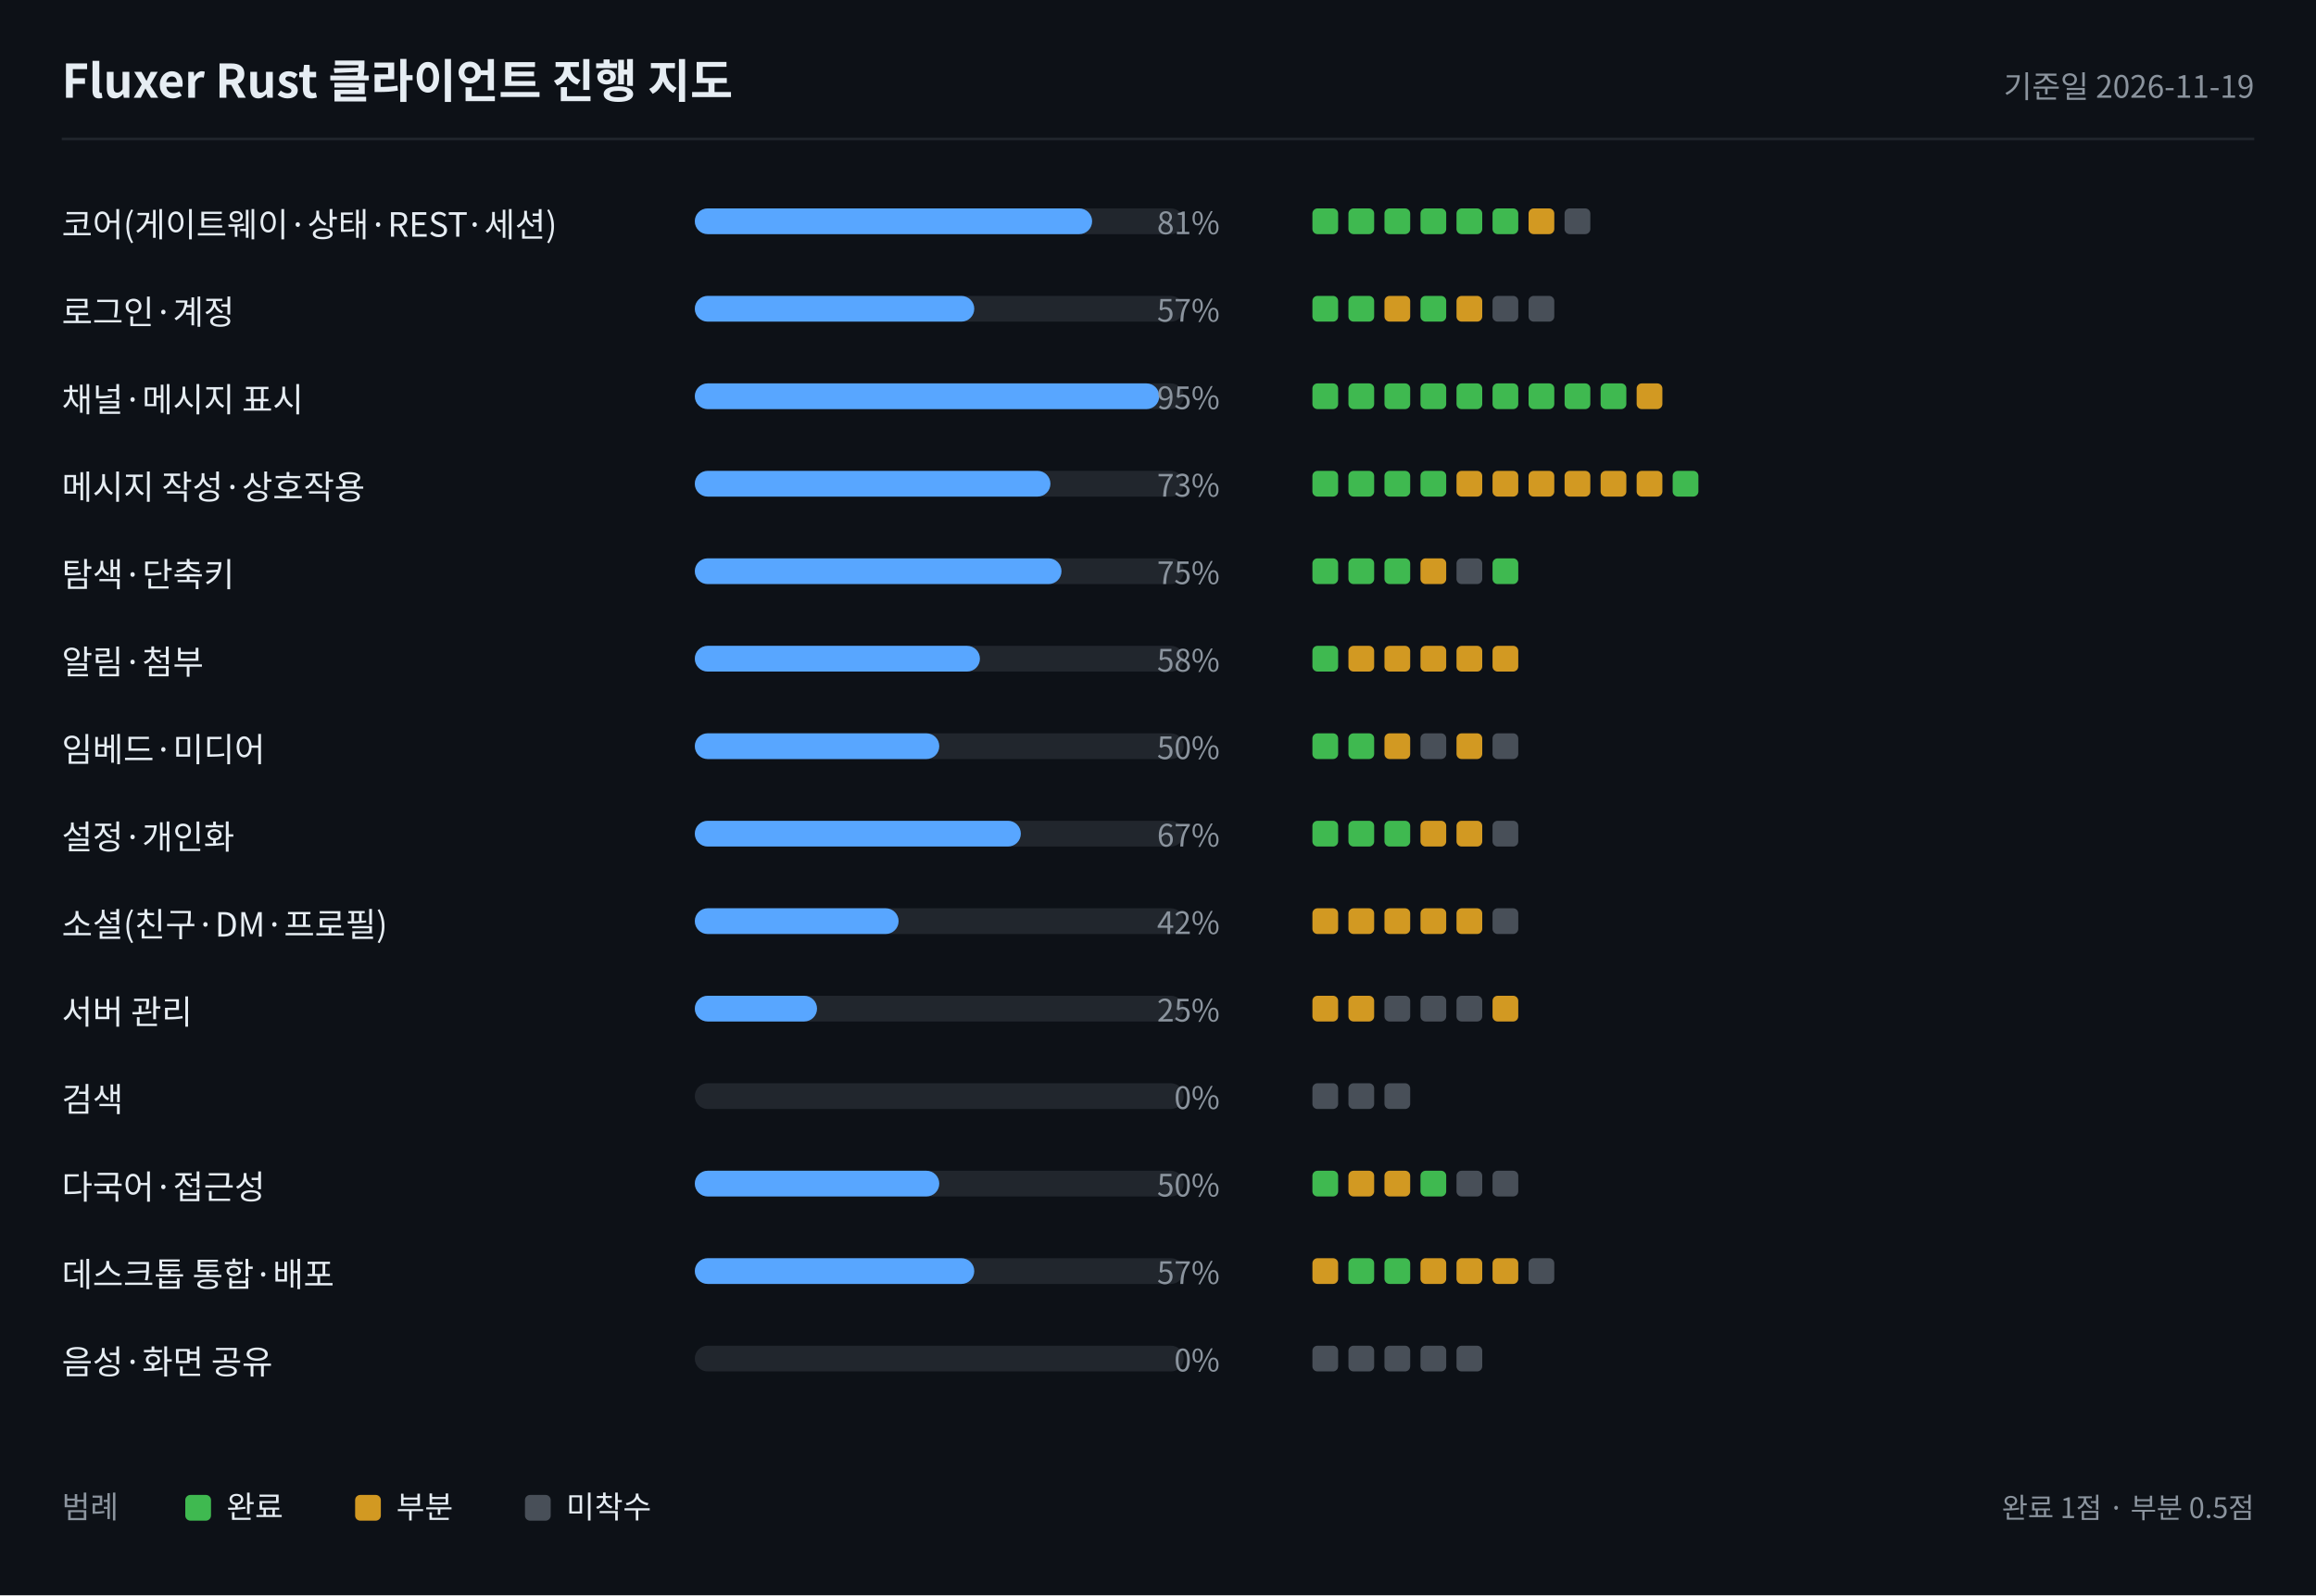
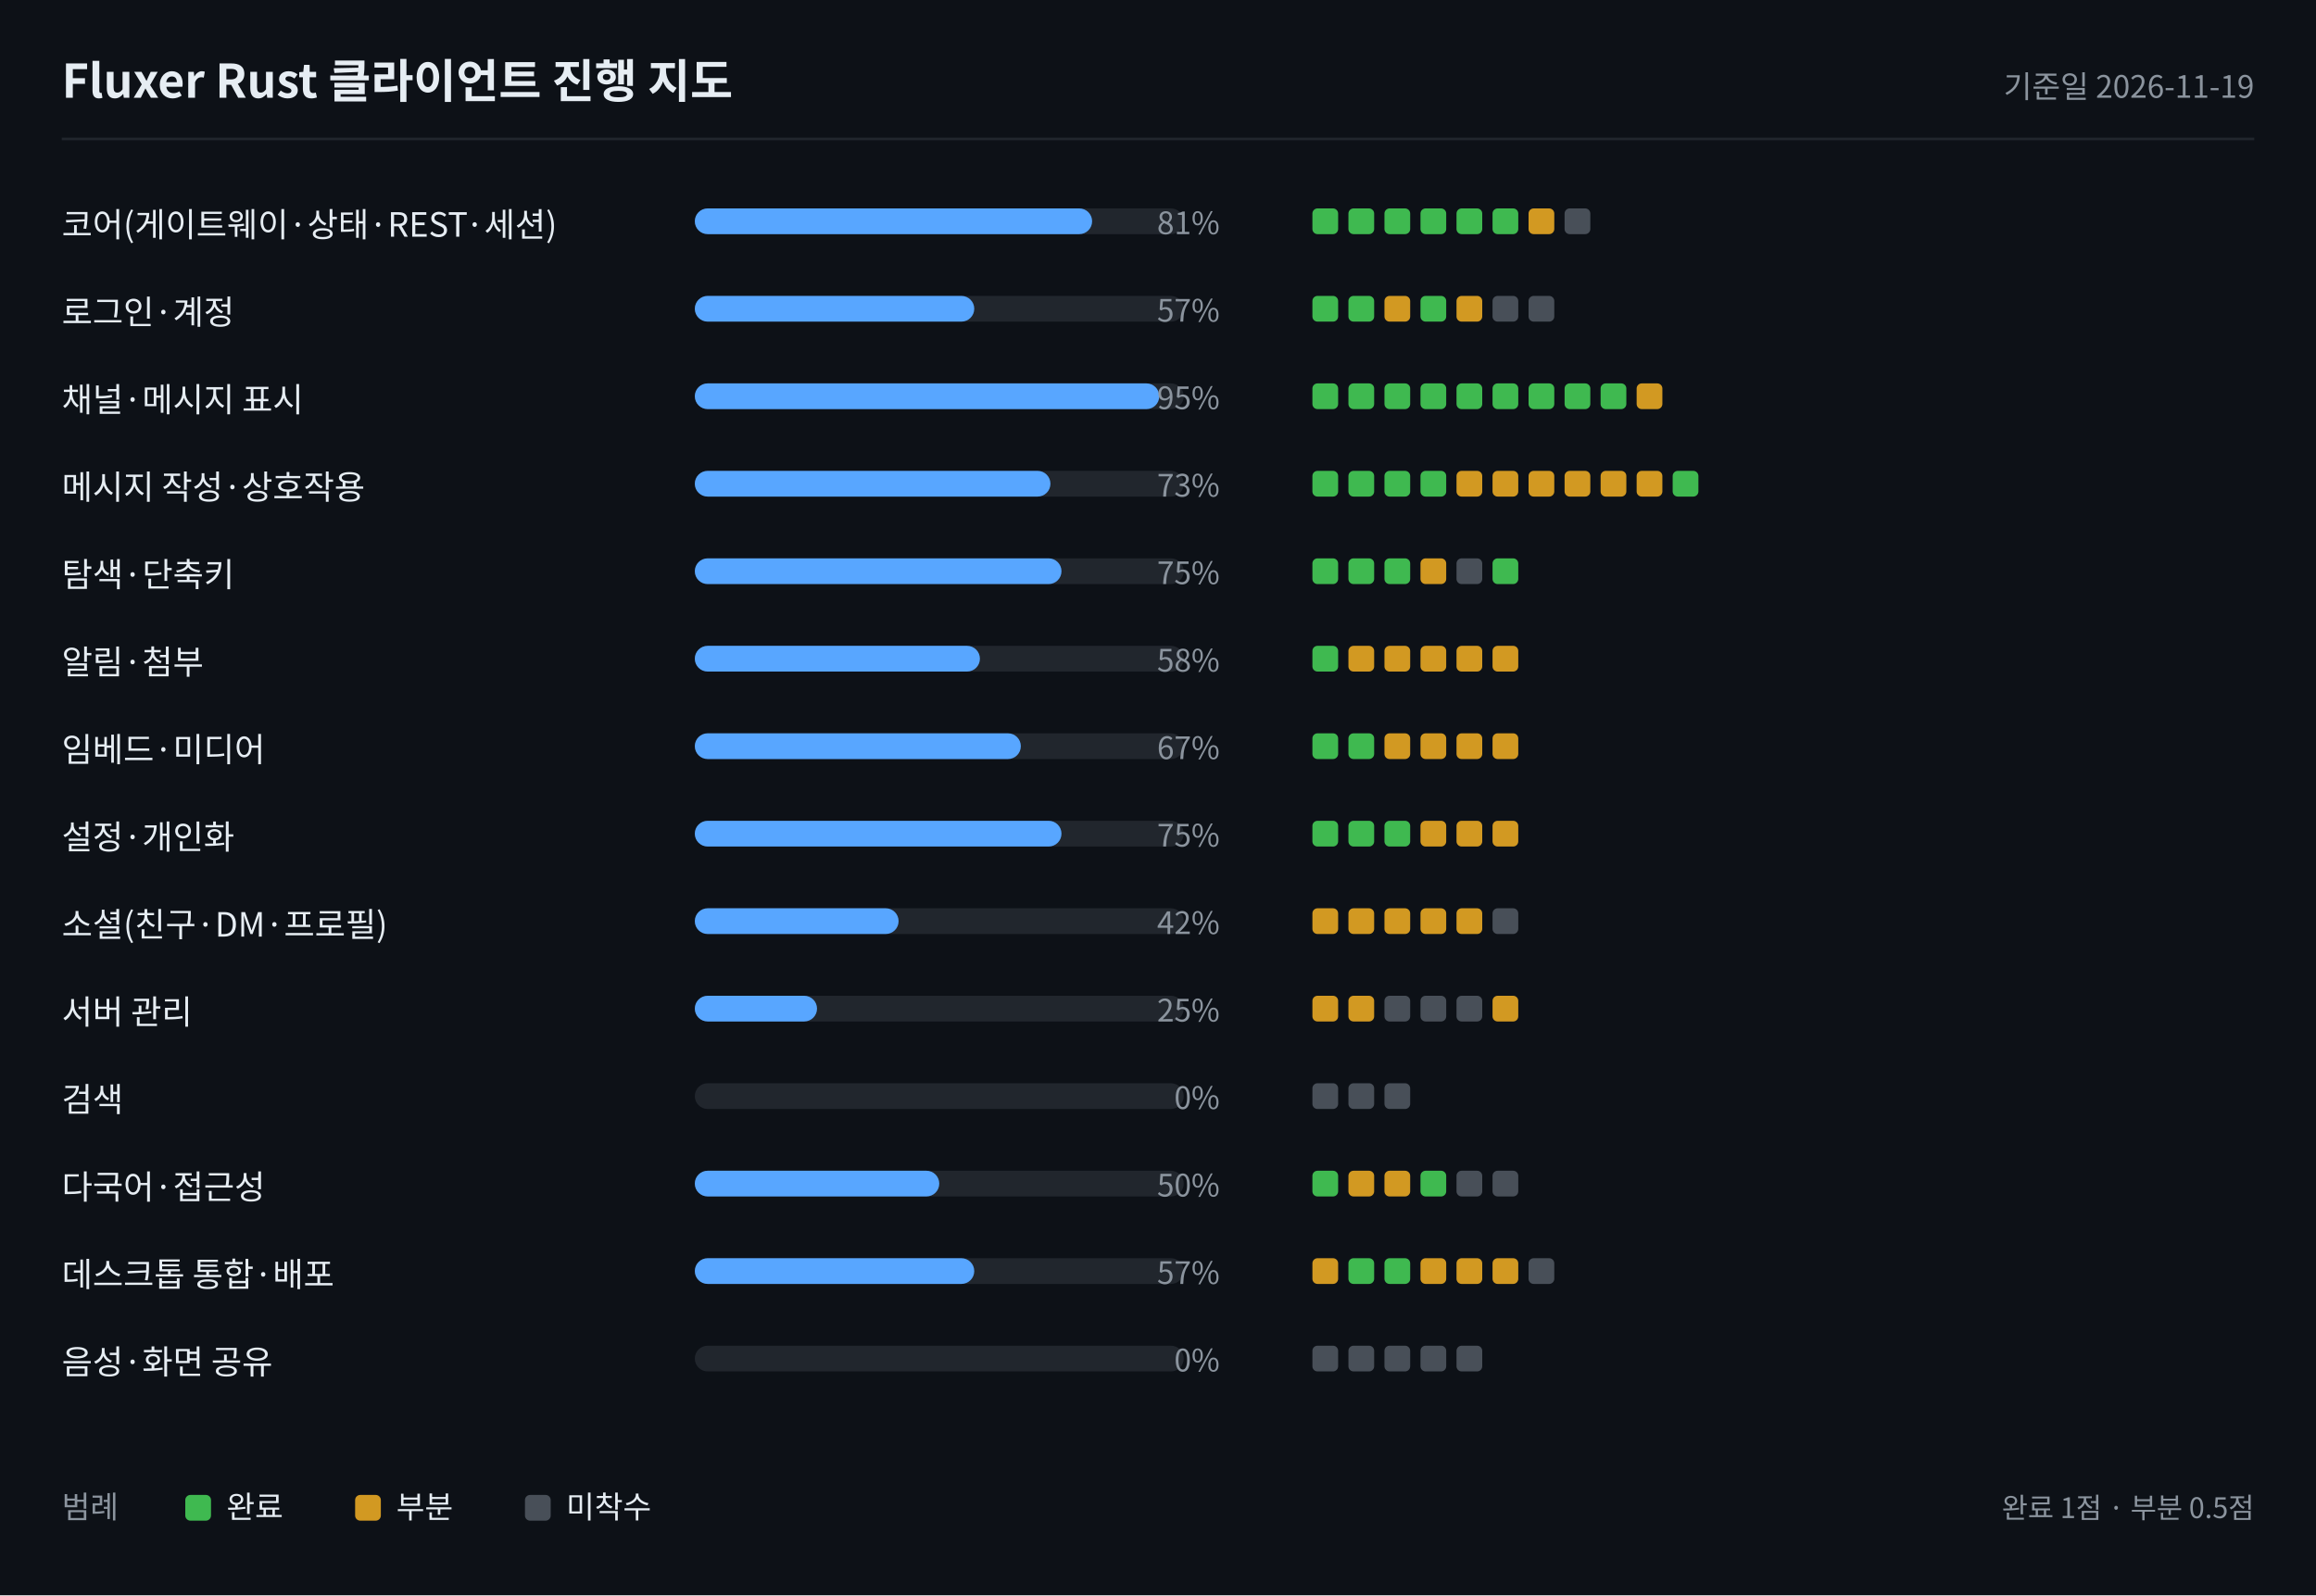
<svg xmlns="http://www.w3.org/2000/svg" width="900" height="620" viewBox="0 0 900 620" role="img" aria-label="Fluxer Rust 클라이언트 진행 지도">
  <rect width="900" height="620" fill="#0d1117" />
  <text x="24" y="38" fill="#e6edf3" font-family="Segoe UI, Malgun Gothic, Apple SD Gothic Neo, Noto Sans KR, Noto Sans CJK KR, sans-serif" font-size="18" font-weight="600">Fluxer Rust 클라이언트 진행 지도</text>
  <text x="876" y="38" fill="#8b949e" font-family="Segoe UI, Malgun Gothic, Apple SD Gothic Neo, Noto Sans KR, Noto Sans CJK KR, sans-serif" font-size="12" text-anchor="end">기준일 2026-11-19</text>
  <line x1="24" y1="54" x2="876" y2="54" stroke="#21262d" stroke-width="1" />
  <text x="24" y="92.0" fill="#e6edf3" font-family="Segoe UI, Malgun Gothic, Apple SD Gothic Neo, Noto Sans KR, Noto Sans CJK KR, sans-serif" font-size="13">코어(게이트웨이·상태·REST·세션)</text>
  <rect x="270" y="81.0" width="190" height="10" rx="5" fill="#21262d" />
  <rect x="270" y="81.0" width="154.4" height="10" rx="5" fill="#58a6ff" />
  <text x="474" y="91.0" fill="#8b949e" font-family="Segoe UI, Malgun Gothic, Apple SD Gothic Neo, Noto Sans KR, Noto Sans CJK KR, sans-serif" font-size="12" text-anchor="end">81%</text>
  <g>
    <rect x="510" y="81.0" width="10" height="10" rx="2" fill="#3fb950" />
  </g>
  <g>
    <rect x="524" y="81.0" width="10" height="10" rx="2" fill="#3fb950" />
  </g>
  <g>
    <rect x="538" y="81.0" width="10" height="10" rx="2" fill="#3fb950" />
  </g>
  <g>
    <rect x="552" y="81.0" width="10" height="10" rx="2" fill="#3fb950" />
  </g>
  <g>
    <rect x="566" y="81.0" width="10" height="10" rx="2" fill="#3fb950" />
  </g>
  <g>
    <rect x="580" y="81.0" width="10" height="10" rx="2" fill="#3fb950" />
  </g>
  <g>
    <rect x="594" y="81.0" width="10" height="10" rx="2" fill="#d29922" />
  </g>
  <g>
    <rect x="608" y="81.0" width="10" height="10" rx="2" fill="#484f58" />
  </g>
  <text x="24" y="126.0" fill="#e6edf3" font-family="Segoe UI, Malgun Gothic, Apple SD Gothic Neo, Noto Sans KR, Noto Sans CJK KR, sans-serif" font-size="13">로그인·계정</text>
  <rect x="270" y="115.0" width="190" height="10" rx="5" fill="#21262d" />
  <rect x="270" y="115.0" width="108.6" height="10" rx="5" fill="#58a6ff" />
  <text x="474" y="125.0" fill="#8b949e" font-family="Segoe UI, Malgun Gothic, Apple SD Gothic Neo, Noto Sans KR, Noto Sans CJK KR, sans-serif" font-size="12" text-anchor="end">57%</text>
  <g>
    <rect x="510" y="115.0" width="10" height="10" rx="2" fill="#3fb950" />
  </g>
  <g>
    <rect x="524" y="115.0" width="10" height="10" rx="2" fill="#3fb950" />
  </g>
  <g>
    <rect x="538" y="115.0" width="10" height="10" rx="2" fill="#d29922" />
  </g>
  <g>
    <rect x="552" y="115.0" width="10" height="10" rx="2" fill="#3fb950" />
  </g>
  <g>
    <rect x="566" y="115.0" width="10" height="10" rx="2" fill="#d29922" />
  </g>
  <g>
    <rect x="580" y="115.0" width="10" height="10" rx="2" fill="#484f58" />
  </g>
  <g>
    <rect x="594" y="115.0" width="10" height="10" rx="2" fill="#484f58" />
  </g>
  <text x="24" y="160.0" fill="#e6edf3" font-family="Segoe UI, Malgun Gothic, Apple SD Gothic Neo, Noto Sans KR, Noto Sans CJK KR, sans-serif" font-size="13">채널·메시지 표시</text>
  <rect x="270" y="149.0" width="190" height="10" rx="5" fill="#21262d" />
  <rect x="270" y="149.0" width="180.5" height="10" rx="5" fill="#58a6ff" />
  <text x="474" y="159.0" fill="#8b949e" font-family="Segoe UI, Malgun Gothic, Apple SD Gothic Neo, Noto Sans KR, Noto Sans CJK KR, sans-serif" font-size="12" text-anchor="end">95%</text>
  <g>
    <rect x="510" y="149.0" width="10" height="10" rx="2" fill="#3fb950" />
  </g>
  <g>
    <rect x="524" y="149.0" width="10" height="10" rx="2" fill="#3fb950" />
  </g>
  <g>
    <rect x="538" y="149.0" width="10" height="10" rx="2" fill="#3fb950" />
  </g>
  <g>
    <rect x="552" y="149.0" width="10" height="10" rx="2" fill="#3fb950" />
  </g>
  <g>
    <rect x="566" y="149.0" width="10" height="10" rx="2" fill="#3fb950" />
  </g>
  <g>
    <rect x="580" y="149.0" width="10" height="10" rx="2" fill="#3fb950" />
  </g>
  <g>
    <rect x="594" y="149.0" width="10" height="10" rx="2" fill="#3fb950" />
  </g>
  <g>
    <rect x="608" y="149.0" width="10" height="10" rx="2" fill="#3fb950" />
  </g>
  <g>
    <rect x="622" y="149.0" width="10" height="10" rx="2" fill="#3fb950" />
  </g>
  <g>
    <rect x="636" y="149.0" width="10" height="10" rx="2" fill="#d29922" />
  </g>
  <text x="24" y="194.0" fill="#e6edf3" font-family="Segoe UI, Malgun Gothic, Apple SD Gothic Neo, Noto Sans KR, Noto Sans CJK KR, sans-serif" font-size="13">메시지 작성·상호작용</text>
  <rect x="270" y="183.0" width="190" height="10" rx="5" fill="#21262d" />
  <rect x="270" y="183.0" width="138.2" height="10" rx="5" fill="#58a6ff" />
  <text x="474" y="193.0" fill="#8b949e" font-family="Segoe UI, Malgun Gothic, Apple SD Gothic Neo, Noto Sans KR, Noto Sans CJK KR, sans-serif" font-size="12" text-anchor="end">73%</text>
  <g>
    <rect x="510" y="183.0" width="10" height="10" rx="2" fill="#3fb950" />
  </g>
  <g>
    <rect x="524" y="183.0" width="10" height="10" rx="2" fill="#3fb950" />
  </g>
  <g>
    <rect x="538" y="183.0" width="10" height="10" rx="2" fill="#3fb950" />
  </g>
  <g>
    <rect x="552" y="183.0" width="10" height="10" rx="2" fill="#3fb950" />
  </g>
  <g>
    <rect x="566" y="183.0" width="10" height="10" rx="2" fill="#d29922" />
  </g>
  <g>
    <rect x="580" y="183.0" width="10" height="10" rx="2" fill="#d29922" />
  </g>
  <g>
    <rect x="594" y="183.0" width="10" height="10" rx="2" fill="#d29922" />
  </g>
  <g>
    <rect x="608" y="183.0" width="10" height="10" rx="2" fill="#d29922" />
  </g>
  <g>
    <rect x="622" y="183.0" width="10" height="10" rx="2" fill="#d29922" />
  </g>
  <g>
    <rect x="636" y="183.0" width="10" height="10" rx="2" fill="#d29922" />
  </g>
  <g>
    <rect x="650" y="183.0" width="10" height="10" rx="2" fill="#3fb950" />
  </g>
  <text x="24" y="228.0" fill="#e6edf3" font-family="Segoe UI, Malgun Gothic, Apple SD Gothic Neo, Noto Sans KR, Noto Sans CJK KR, sans-serif" font-size="13">탐색·단축키</text>
  <rect x="270" y="217.0" width="190" height="10" rx="5" fill="#21262d" />
  <rect x="270" y="217.0" width="142.5" height="10" rx="5" fill="#58a6ff" />
  <text x="474" y="227.0" fill="#8b949e" font-family="Segoe UI, Malgun Gothic, Apple SD Gothic Neo, Noto Sans KR, Noto Sans CJK KR, sans-serif" font-size="12" text-anchor="end">75%</text>
  <g>
    <rect x="510" y="217.0" width="10" height="10" rx="2" fill="#3fb950" />
  </g>
  <g>
    <rect x="524" y="217.0" width="10" height="10" rx="2" fill="#3fb950" />
  </g>
  <g>
    <rect x="538" y="217.0" width="10" height="10" rx="2" fill="#3fb950" />
  </g>
  <g>
    <rect x="552" y="217.0" width="10" height="10" rx="2" fill="#d29922" />
  </g>
  <g>
    <rect x="566" y="217.0" width="10" height="10" rx="2" fill="#484f58" />
  </g>
  <g>
    <rect x="580" y="217.0" width="10" height="10" rx="2" fill="#3fb950" />
  </g>
  <text x="24" y="262.0" fill="#e6edf3" font-family="Segoe UI, Malgun Gothic, Apple SD Gothic Neo, Noto Sans KR, Noto Sans CJK KR, sans-serif" font-size="13">알림·첨부</text>
  <rect x="270" y="251.0" width="190" height="10" rx="5" fill="#21262d" />
  <rect x="270" y="251.0" width="110.8" height="10" rx="5" fill="#58a6ff" />
  <text x="474" y="261.0" fill="#8b949e" font-family="Segoe UI, Malgun Gothic, Apple SD Gothic Neo, Noto Sans KR, Noto Sans CJK KR, sans-serif" font-size="12" text-anchor="end">58%</text>
  <g>
    <rect x="510" y="251.0" width="10" height="10" rx="2" fill="#3fb950" />
  </g>
  <g>
    <rect x="524" y="251.0" width="10" height="10" rx="2" fill="#d29922" />
  </g>
  <g>
    <rect x="538" y="251.0" width="10" height="10" rx="2" fill="#d29922" />
  </g>
  <g>
    <rect x="552" y="251.0" width="10" height="10" rx="2" fill="#d29922" />
  </g>
  <g>
    <rect x="566" y="251.0" width="10" height="10" rx="2" fill="#d29922" />
  </g>
  <g>
    <rect x="580" y="251.0" width="10" height="10" rx="2" fill="#d29922" />
  </g>
  <text x="24" y="296.0" fill="#e6edf3" font-family="Segoe UI, Malgun Gothic, Apple SD Gothic Neo, Noto Sans KR, Noto Sans CJK KR, sans-serif" font-size="13">임베드·미디어</text>
  <rect x="270" y="285.0" width="190" height="10" rx="5" fill="#21262d" />
-   <rect x="270" y="285.0" width="95.0" height="10" rx="5" fill="#58a6ff" />
-   <text x="474" y="295.0" fill="#8b949e" font-family="Segoe UI, Malgun Gothic, Apple SD Gothic Neo, Noto Sans KR, Noto Sans CJK KR, sans-serif" font-size="12" text-anchor="end">50%</text>
+   <rect x="270" y="285.0" width="126.7" height="10" rx="5" fill="#58a6ff" />
+   <text x="474" y="295.0" fill="#8b949e" font-family="Segoe UI, Malgun Gothic, Apple SD Gothic Neo, Noto Sans KR, Noto Sans CJK KR, sans-serif" font-size="12" text-anchor="end">67%</text>
  <g>
    <rect x="510" y="285.0" width="10" height="10" rx="2" fill="#3fb950" />
  </g>
  <g>
    <rect x="524" y="285.0" width="10" height="10" rx="2" fill="#3fb950" />
  </g>
  <g>
    <rect x="538" y="285.0" width="10" height="10" rx="2" fill="#d29922" />
  </g>
  <g>
-     <rect x="552" y="285.0" width="10" height="10" rx="2" fill="#484f58" />
+     <rect x="552" y="285.0" width="10" height="10" rx="2" fill="#d29922" />
  </g>
  <g>
    <rect x="566" y="285.0" width="10" height="10" rx="2" fill="#d29922" />
  </g>
  <g>
-     <rect x="580" y="285.0" width="10" height="10" rx="2" fill="#484f58" />
+     <rect x="580" y="285.0" width="10" height="10" rx="2" fill="#d29922" />
  </g>
  <text x="24" y="330.0" fill="#e6edf3" font-family="Segoe UI, Malgun Gothic, Apple SD Gothic Neo, Noto Sans KR, Noto Sans CJK KR, sans-serif" font-size="13">설정·개인화</text>
  <rect x="270" y="319.0" width="190" height="10" rx="5" fill="#21262d" />
-   <rect x="270" y="319.0" width="126.7" height="10" rx="5" fill="#58a6ff" />
-   <text x="474" y="329.0" fill="#8b949e" font-family="Segoe UI, Malgun Gothic, Apple SD Gothic Neo, Noto Sans KR, Noto Sans CJK KR, sans-serif" font-size="12" text-anchor="end">67%</text>
+   <rect x="270" y="319.0" width="142.5" height="10" rx="5" fill="#58a6ff" />
+   <text x="474" y="329.0" fill="#8b949e" font-family="Segoe UI, Malgun Gothic, Apple SD Gothic Neo, Noto Sans KR, Noto Sans CJK KR, sans-serif" font-size="12" text-anchor="end">75%</text>
  <g>
    <rect x="510" y="319.0" width="10" height="10" rx="2" fill="#3fb950" />
  </g>
  <g>
    <rect x="524" y="319.0" width="10" height="10" rx="2" fill="#3fb950" />
  </g>
  <g>
    <rect x="538" y="319.0" width="10" height="10" rx="2" fill="#3fb950" />
  </g>
  <g>
    <rect x="552" y="319.0" width="10" height="10" rx="2" fill="#d29922" />
  </g>
  <g>
    <rect x="566" y="319.0" width="10" height="10" rx="2" fill="#d29922" />
  </g>
  <g>
-     <rect x="580" y="319.0" width="10" height="10" rx="2" fill="#484f58" />
+     <rect x="580" y="319.0" width="10" height="10" rx="2" fill="#d29922" />
  </g>
  <text x="24" y="364.0" fill="#e6edf3" font-family="Segoe UI, Malgun Gothic, Apple SD Gothic Neo, Noto Sans KR, Noto Sans CJK KR, sans-serif" font-size="13">소셜(친구·DM·프로필)</text>
  <rect x="270" y="353.0" width="190" height="10" rx="5" fill="#21262d" />
  <rect x="270" y="353.0" width="79.2" height="10" rx="5" fill="#58a6ff" />
  <text x="474" y="363.0" fill="#8b949e" font-family="Segoe UI, Malgun Gothic, Apple SD Gothic Neo, Noto Sans KR, Noto Sans CJK KR, sans-serif" font-size="12" text-anchor="end">42%</text>
  <g>
    <rect x="510" y="353.0" width="10" height="10" rx="2" fill="#d29922" />
  </g>
  <g>
    <rect x="524" y="353.0" width="10" height="10" rx="2" fill="#d29922" />
  </g>
  <g>
    <rect x="538" y="353.0" width="10" height="10" rx="2" fill="#d29922" />
  </g>
  <g>
    <rect x="552" y="353.0" width="10" height="10" rx="2" fill="#d29922" />
  </g>
  <g>
    <rect x="566" y="353.0" width="10" height="10" rx="2" fill="#d29922" />
  </g>
  <g>
    <rect x="580" y="353.0" width="10" height="10" rx="2" fill="#484f58" />
  </g>
  <text x="24" y="398.0" fill="#e6edf3" font-family="Segoe UI, Malgun Gothic, Apple SD Gothic Neo, Noto Sans KR, Noto Sans CJK KR, sans-serif" font-size="13">서버 관리</text>
  <rect x="270" y="387.0" width="190" height="10" rx="5" fill="#21262d" />
  <rect x="270" y="387.0" width="47.5" height="10" rx="5" fill="#58a6ff" />
  <text x="474" y="397.0" fill="#8b949e" font-family="Segoe UI, Malgun Gothic, Apple SD Gothic Neo, Noto Sans KR, Noto Sans CJK KR, sans-serif" font-size="12" text-anchor="end">25%</text>
  <g>
    <rect x="510" y="387.0" width="10" height="10" rx="2" fill="#d29922" />
  </g>
  <g>
    <rect x="524" y="387.0" width="10" height="10" rx="2" fill="#d29922" />
  </g>
  <g>
    <rect x="538" y="387.0" width="10" height="10" rx="2" fill="#484f58" />
  </g>
  <g>
    <rect x="552" y="387.0" width="10" height="10" rx="2" fill="#484f58" />
  </g>
  <g>
    <rect x="566" y="387.0" width="10" height="10" rx="2" fill="#484f58" />
  </g>
  <g>
    <rect x="580" y="387.0" width="10" height="10" rx="2" fill="#d29922" />
  </g>
  <text x="24" y="432.0" fill="#e6edf3" font-family="Segoe UI, Malgun Gothic, Apple SD Gothic Neo, Noto Sans KR, Noto Sans CJK KR, sans-serif" font-size="13">검색</text>
  <rect x="270" y="421.0" width="190" height="10" rx="5" fill="#21262d" />
  <text x="474" y="431.0" fill="#8b949e" font-family="Segoe UI, Malgun Gothic, Apple SD Gothic Neo, Noto Sans KR, Noto Sans CJK KR, sans-serif" font-size="12" text-anchor="end">0%</text>
  <g>
    <rect x="510" y="421.0" width="10" height="10" rx="2" fill="#484f58" />
  </g>
  <g>
    <rect x="524" y="421.0" width="10" height="10" rx="2" fill="#484f58" />
  </g>
  <g>
    <rect x="538" y="421.0" width="10" height="10" rx="2" fill="#484f58" />
  </g>
  <text x="24" y="466.0" fill="#e6edf3" font-family="Segoe UI, Malgun Gothic, Apple SD Gothic Neo, Noto Sans KR, Noto Sans CJK KR, sans-serif" font-size="13">다국어·접근성</text>
  <rect x="270" y="455.0" width="190" height="10" rx="5" fill="#21262d" />
  <rect x="270" y="455.0" width="95.0" height="10" rx="5" fill="#58a6ff" />
  <text x="474" y="465.0" fill="#8b949e" font-family="Segoe UI, Malgun Gothic, Apple SD Gothic Neo, Noto Sans KR, Noto Sans CJK KR, sans-serif" font-size="12" text-anchor="end">50%</text>
  <g>
    <rect x="510" y="455.0" width="10" height="10" rx="2" fill="#3fb950" />
  </g>
  <g>
    <rect x="524" y="455.0" width="10" height="10" rx="2" fill="#d29922" />
  </g>
  <g>
    <rect x="538" y="455.0" width="10" height="10" rx="2" fill="#d29922" />
  </g>
  <g>
    <rect x="552" y="455.0" width="10" height="10" rx="2" fill="#3fb950" />
  </g>
  <g>
    <rect x="566" y="455.0" width="10" height="10" rx="2" fill="#484f58" />
  </g>
  <g>
    <rect x="580" y="455.0" width="10" height="10" rx="2" fill="#484f58" />
  </g>
  <text x="24" y="500.0" fill="#e6edf3" font-family="Segoe UI, Malgun Gothic, Apple SD Gothic Neo, Noto Sans KR, Noto Sans CJK KR, sans-serif" font-size="13">데스크톱 통합·배포</text>
  <rect x="270" y="489.0" width="190" height="10" rx="5" fill="#21262d" />
  <rect x="270" y="489.0" width="108.6" height="10" rx="5" fill="#58a6ff" />
  <text x="474" y="499.0" fill="#8b949e" font-family="Segoe UI, Malgun Gothic, Apple SD Gothic Neo, Noto Sans KR, Noto Sans CJK KR, sans-serif" font-size="12" text-anchor="end">57%</text>
  <g>
    <rect x="510" y="489.0" width="10" height="10" rx="2" fill="#d29922" />
  </g>
  <g>
    <rect x="524" y="489.0" width="10" height="10" rx="2" fill="#3fb950" />
  </g>
  <g>
    <rect x="538" y="489.0" width="10" height="10" rx="2" fill="#3fb950" />
  </g>
  <g>
    <rect x="552" y="489.0" width="10" height="10" rx="2" fill="#d29922" />
  </g>
  <g>
    <rect x="566" y="489.0" width="10" height="10" rx="2" fill="#d29922" />
  </g>
  <g>
    <rect x="580" y="489.0" width="10" height="10" rx="2" fill="#d29922" />
  </g>
  <g>
    <rect x="594" y="489.0" width="10" height="10" rx="2" fill="#484f58" />
  </g>
  <text x="24" y="534.0" fill="#e6edf3" font-family="Segoe UI, Malgun Gothic, Apple SD Gothic Neo, Noto Sans KR, Noto Sans CJK KR, sans-serif" font-size="13">음성·화면 공유</text>
  <rect x="270" y="523.0" width="190" height="10" rx="5" fill="#21262d" />
  <text x="474" y="533.0" fill="#8b949e" font-family="Segoe UI, Malgun Gothic, Apple SD Gothic Neo, Noto Sans KR, Noto Sans CJK KR, sans-serif" font-size="12" text-anchor="end">0%</text>
  <g>
    <rect x="510" y="523.0" width="10" height="10" rx="2" fill="#484f58" />
  </g>
  <g>
    <rect x="524" y="523.0" width="10" height="10" rx="2" fill="#484f58" />
  </g>
  <g>
    <rect x="538" y="523.0" width="10" height="10" rx="2" fill="#484f58" />
  </g>
  <g>
    <rect x="552" y="523.0" width="10" height="10" rx="2" fill="#484f58" />
  </g>
  <g>
    <rect x="566" y="523.0" width="10" height="10" rx="2" fill="#484f58" />
  </g>
  <text x="24" y="590.0" fill="#8b949e" font-family="Segoe UI, Malgun Gothic, Apple SD Gothic Neo, Noto Sans KR, Noto Sans CJK KR, sans-serif" font-size="12">범례</text>
  <rect x="72" y="581.0" width="10" height="10" rx="2" fill="#3fb950" />
  <text x="88" y="590.0" fill="#e6edf3" font-family="Segoe UI, Malgun Gothic, Apple SD Gothic Neo, Noto Sans KR, Noto Sans CJK KR, sans-serif" font-size="12">완료</text>
  <rect x="138" y="581.0" width="10" height="10" rx="2" fill="#d29922" />
  <text x="154" y="590.0" fill="#e6edf3" font-family="Segoe UI, Malgun Gothic, Apple SD Gothic Neo, Noto Sans KR, Noto Sans CJK KR, sans-serif" font-size="12">부분</text>
  <rect x="204" y="581.0" width="10" height="10" rx="2" fill="#484f58" />
  <text x="220" y="590.0" fill="#e6edf3" font-family="Segoe UI, Malgun Gothic, Apple SD Gothic Neo, Noto Sans KR, Noto Sans CJK KR, sans-serif" font-size="12">미착수</text>
  <text x="876" y="590.0" fill="#8b949e" font-family="Segoe UI, Malgun Gothic, Apple SD Gothic Neo, Noto Sans KR, Noto Sans CJK KR, sans-serif" font-size="11" text-anchor="end">완료 1점 · 부분 0.5점</text>
</svg>
